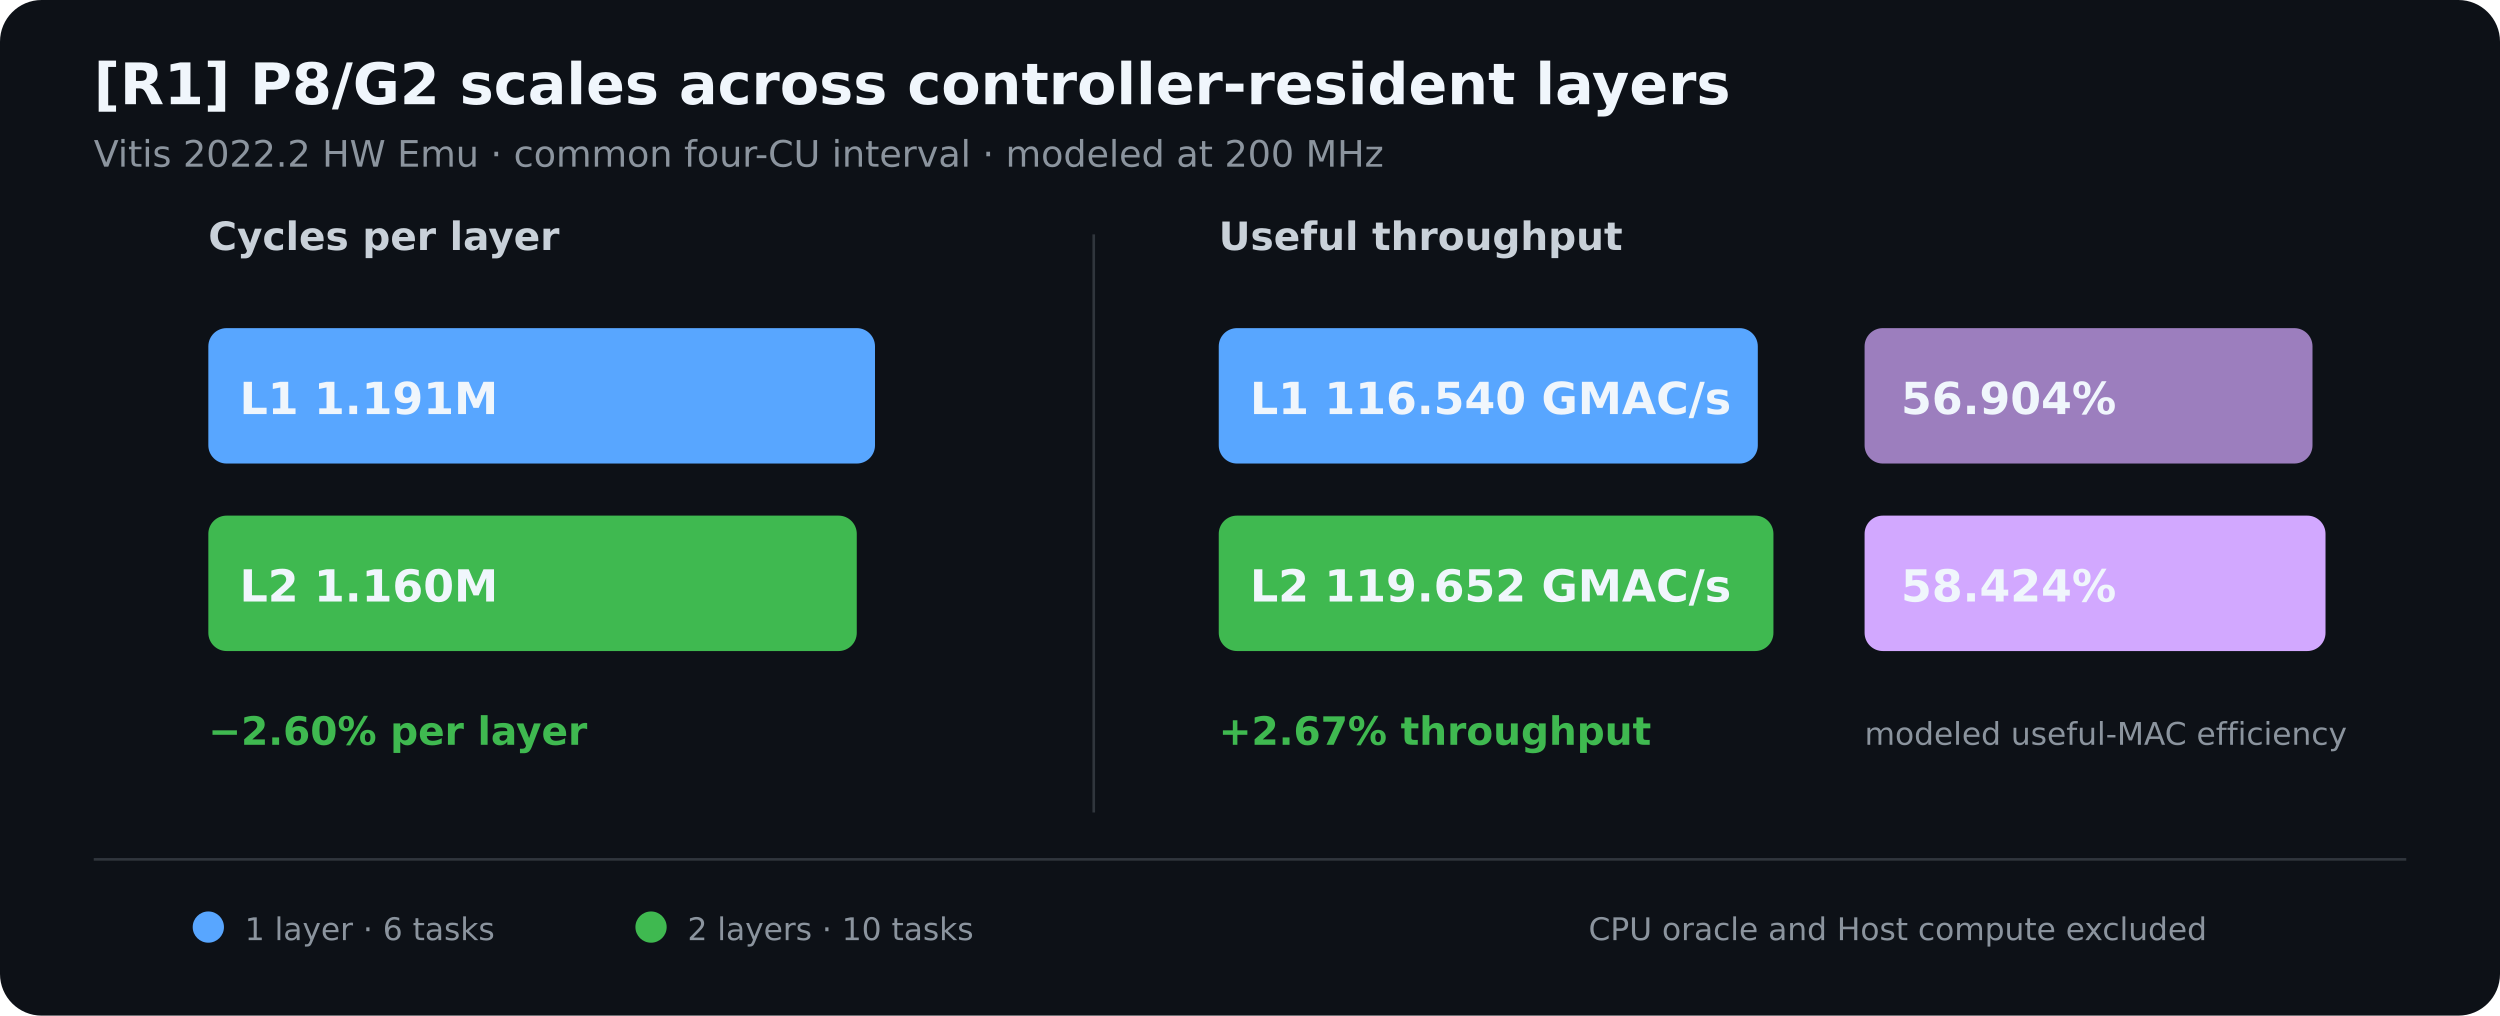
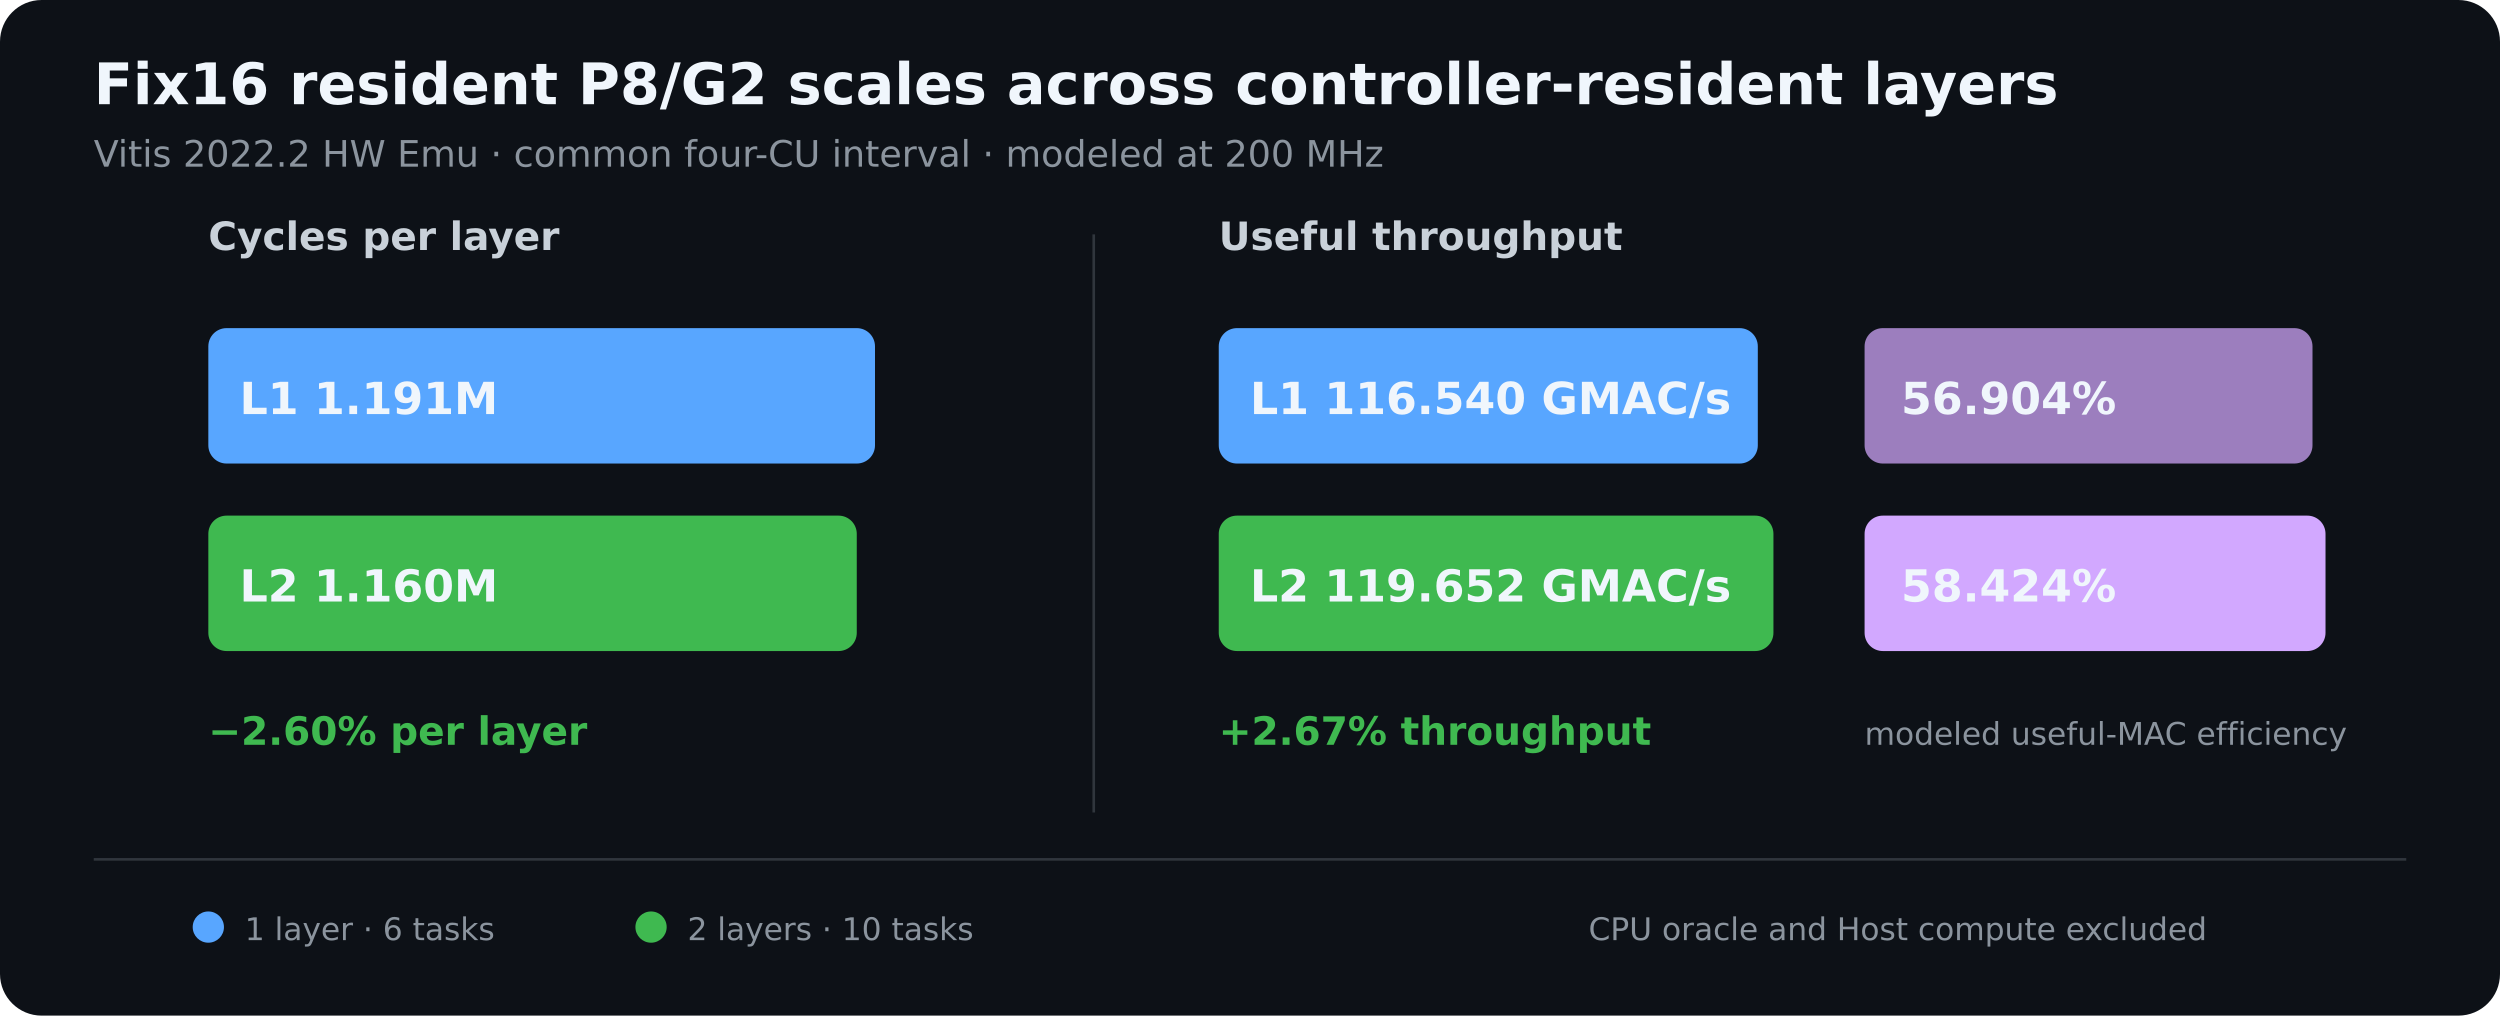
<svg xmlns="http://www.w3.org/2000/svg" width="960" height="390" viewBox="0 0 960 390" role="img" aria-labelledby="title desc" font-family="DejaVu Sans">
  <rect width="960" height="390" rx="16" fill="#0d1117" />
  <style>
    .title{font-size:22px;font-weight:700;fill:#f0f6fc}.sub{font-size:14px;fill:#8b949e}.label{font-size:15px;font-weight:600;fill:#c9d1d9}.value{font-size:17px;font-weight:700;fill:#f0f6fc}.tick{font-size:12px;fill:#8b949e}.positive{font-size:15px;font-weight:600;fill:#3fb950}.grid{stroke:#30363d;stroke-width:1}.l1{fill:#58a6ff}.l2{fill:#3fb950}.accent{fill:#d2a8ff}
  </style>
-   <text class="title" x="36" y="40">[R1] P8/G2 scales across controller-resident layers</text>
+   <text class="title" x="36" y="40">Fix16 resident P8/G2 scales across controller-resident layers</text>
  <text class="sub" x="36" y="64">Vitis 2022.2 HW Emu · common four-CU interval · modeled at 200 MHz</text>
  <line class="grid" x1="36" y1="330" x2="924" y2="330" />
  <text class="label" x="80" y="96">Cycles per layer</text>
  <rect class="l1" x="80" y="126" width="256" height="52" rx="7" />
  <rect class="l2" x="80" y="198" width="249" height="52" rx="7" />
  <text class="value" x="92" y="159">L1  1.191M</text>
  <text class="value" x="92" y="231">L2  1.160M</text>
  <text class="positive" x="80" y="286">−2.60% per layer</text>
  <line class="grid" x1="420" y1="90" x2="420" y2="312" />
  <text class="label" x="468" y="96">Useful throughput</text>
  <rect class="l1" x="468" y="126" width="207" height="52" rx="7" />
  <rect class="l2" x="468" y="198" width="213" height="52" rx="7" />
  <text class="value" x="480" y="159">L1  116.540 GMAC/s</text>
  <text class="value" x="480" y="231">L2  119.652 GMAC/s</text>
  <text class="positive" x="468" y="286">+2.67% throughput</text>
  <rect class="accent" x="716" y="126" width="172" height="52" rx="7" opacity=".72" />
  <rect class="accent" x="716" y="198" width="177" height="52" rx="7" />
  <text class="value" x="730" y="159">56.904%</text>
  <text class="value" x="730" y="231">58.424%</text>
  <text class="tick" x="716" y="286">modeled useful-MAC efficiency</text>
  <circle class="l1" cx="80" cy="356" r="6" />
  <text class="tick" x="94" y="361">1 layer · 6 tasks</text>
  <circle class="l2" cx="250" cy="356" r="6" />
  <text class="tick" x="264" y="361">2 layers · 10 tasks</text>
  <text class="tick" x="610" y="361">CPU oracle and Host compute excluded</text>
</svg>
